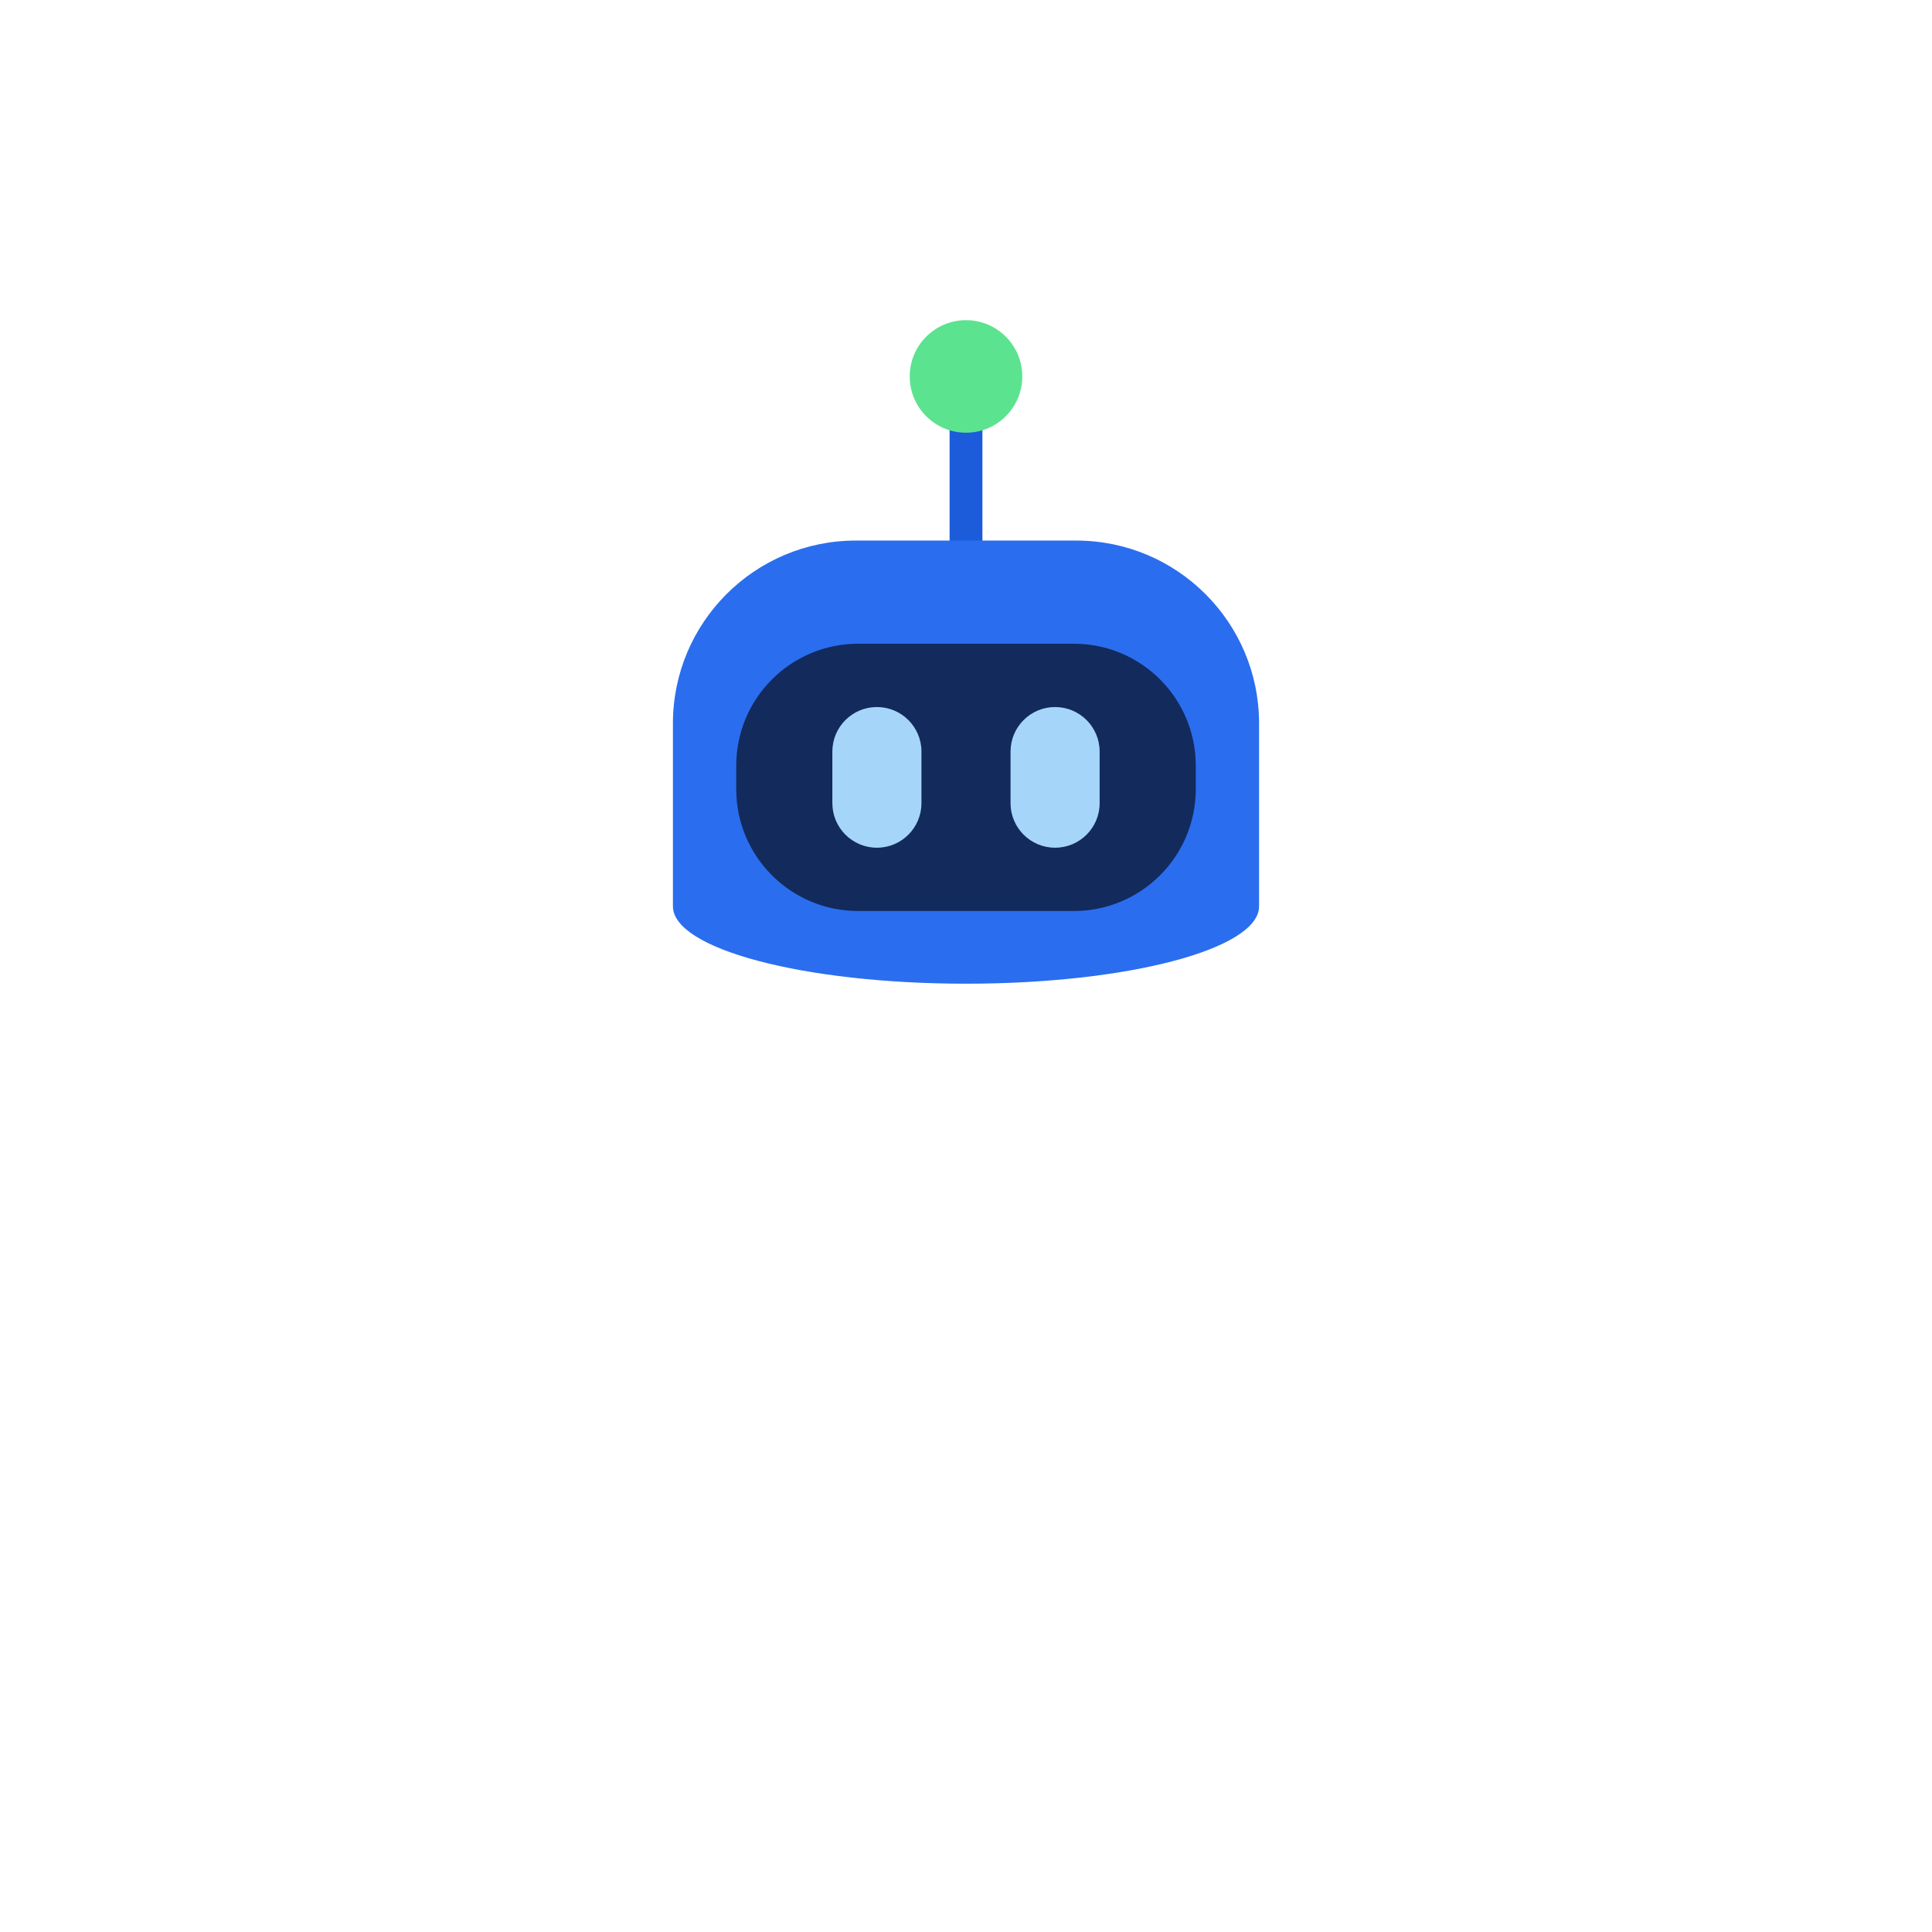
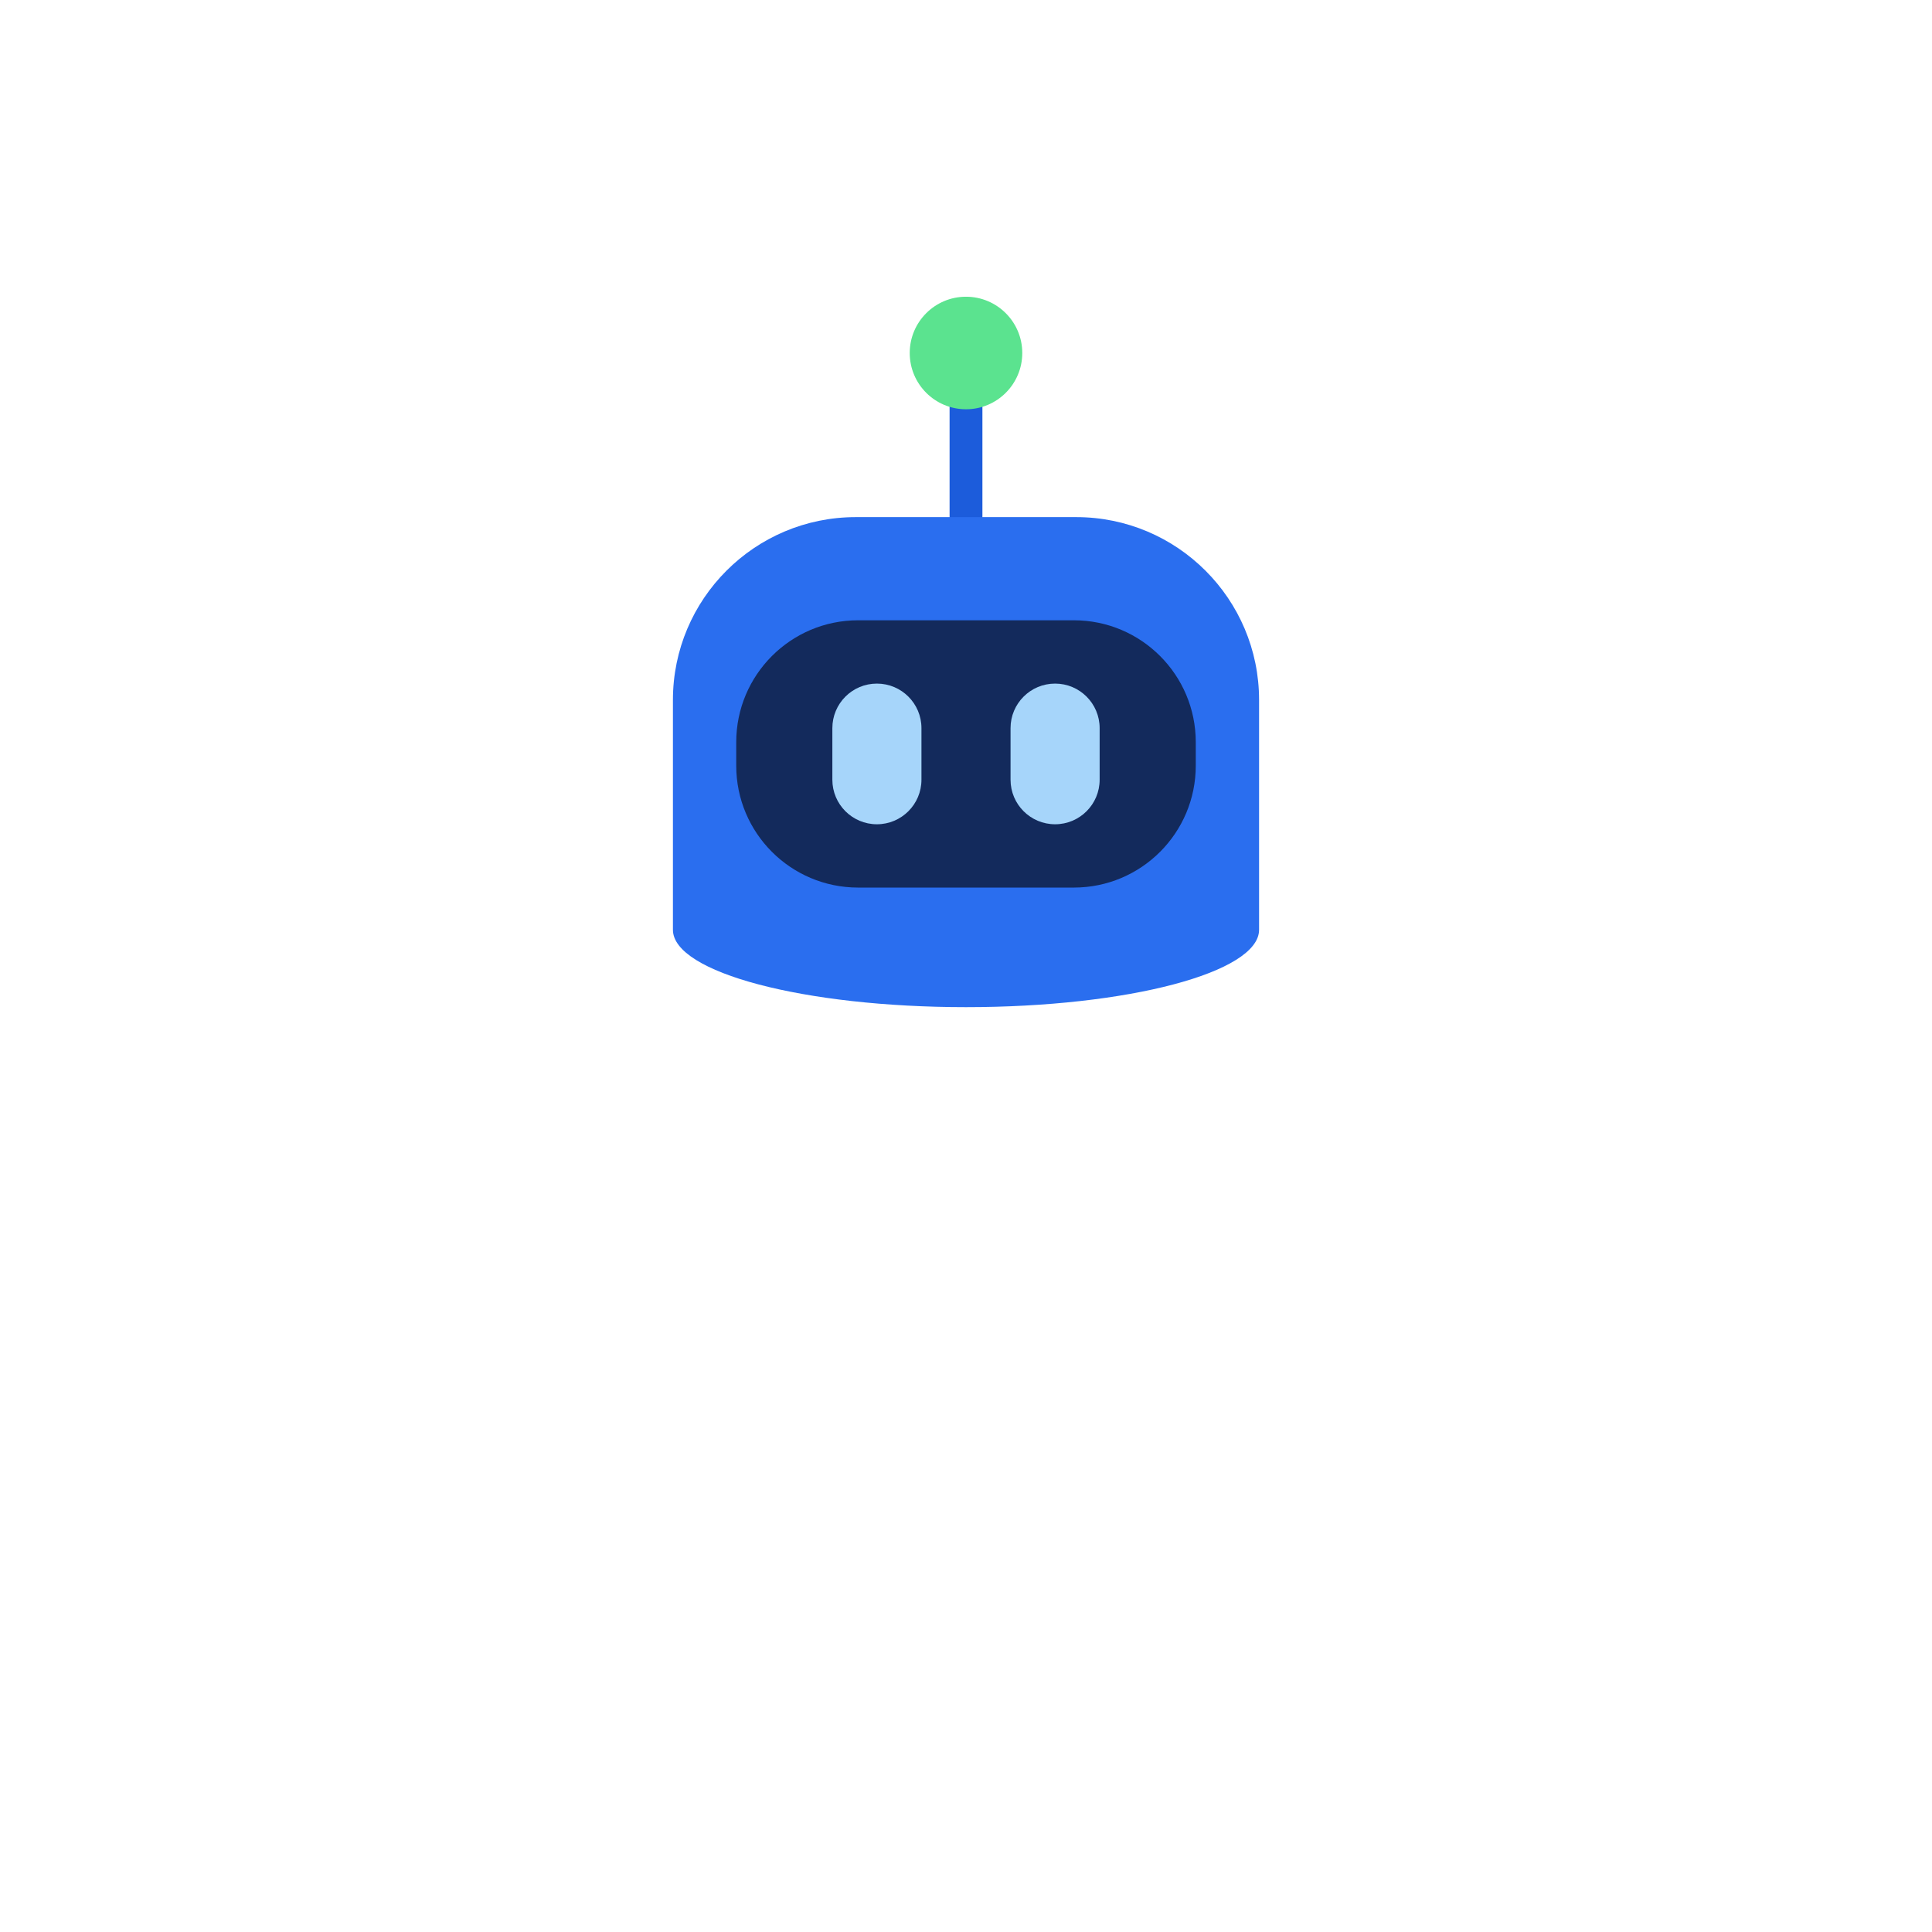
<svg xmlns="http://www.w3.org/2000/svg" viewBox="0 0 1024 1024">
  <g transform="translate(512 512) scale(1.2427) translate(-512 -512)">
-     <rect x="505" y="260.55" width="14" height="80" rx="7" fill="#1C5CDB" />
-     <circle cx="512" cy="260.55" r="24" fill="#5BE38F" />
-     <path d="M387,486.55 V408.55 A78,78 0 0 1 465,330.55 H559 A78,78 0 0 1 637,408.55 V486.55 A125,33 0 0 1 387,486.55 Z" fill="#2A6EEF" />
-     <rect x="414" y="374.55" width="196" height="114" rx="52" fill="#132A5C" />
-     <rect x="455" y="401.55" width="38" height="60" rx="19" fill="#A6D5FA" />
-     <rect x="531" y="401.55" width="38" height="60" rx="19" fill="#A6D5FA" />
+     <rect x="505" y="250.55" width="14" height="80" rx="7" fill="#1C5CDB" />
+     <circle cx="512" cy="250.55" r="24" fill="#5BE38F" />
+     <path d="M387,496.55 V398.55 A78,78 0 0 1 465,320.55 H559 A78,78 0 0 1 637,398.55 V496.55 A125,33 0 0 1 387,496.55 Z" fill="#2A6EEF" />
+     <rect x="414" y="364.55" width="196" height="114" rx="52" fill="#132A5C" />
+     <rect x="455" y="391.55" width="38" height="60" rx="19" fill="#A6D5FA" />
+     <rect x="531" y="391.55" width="38" height="60" rx="19" fill="#A6D5FA" />
  </g>
</svg>
